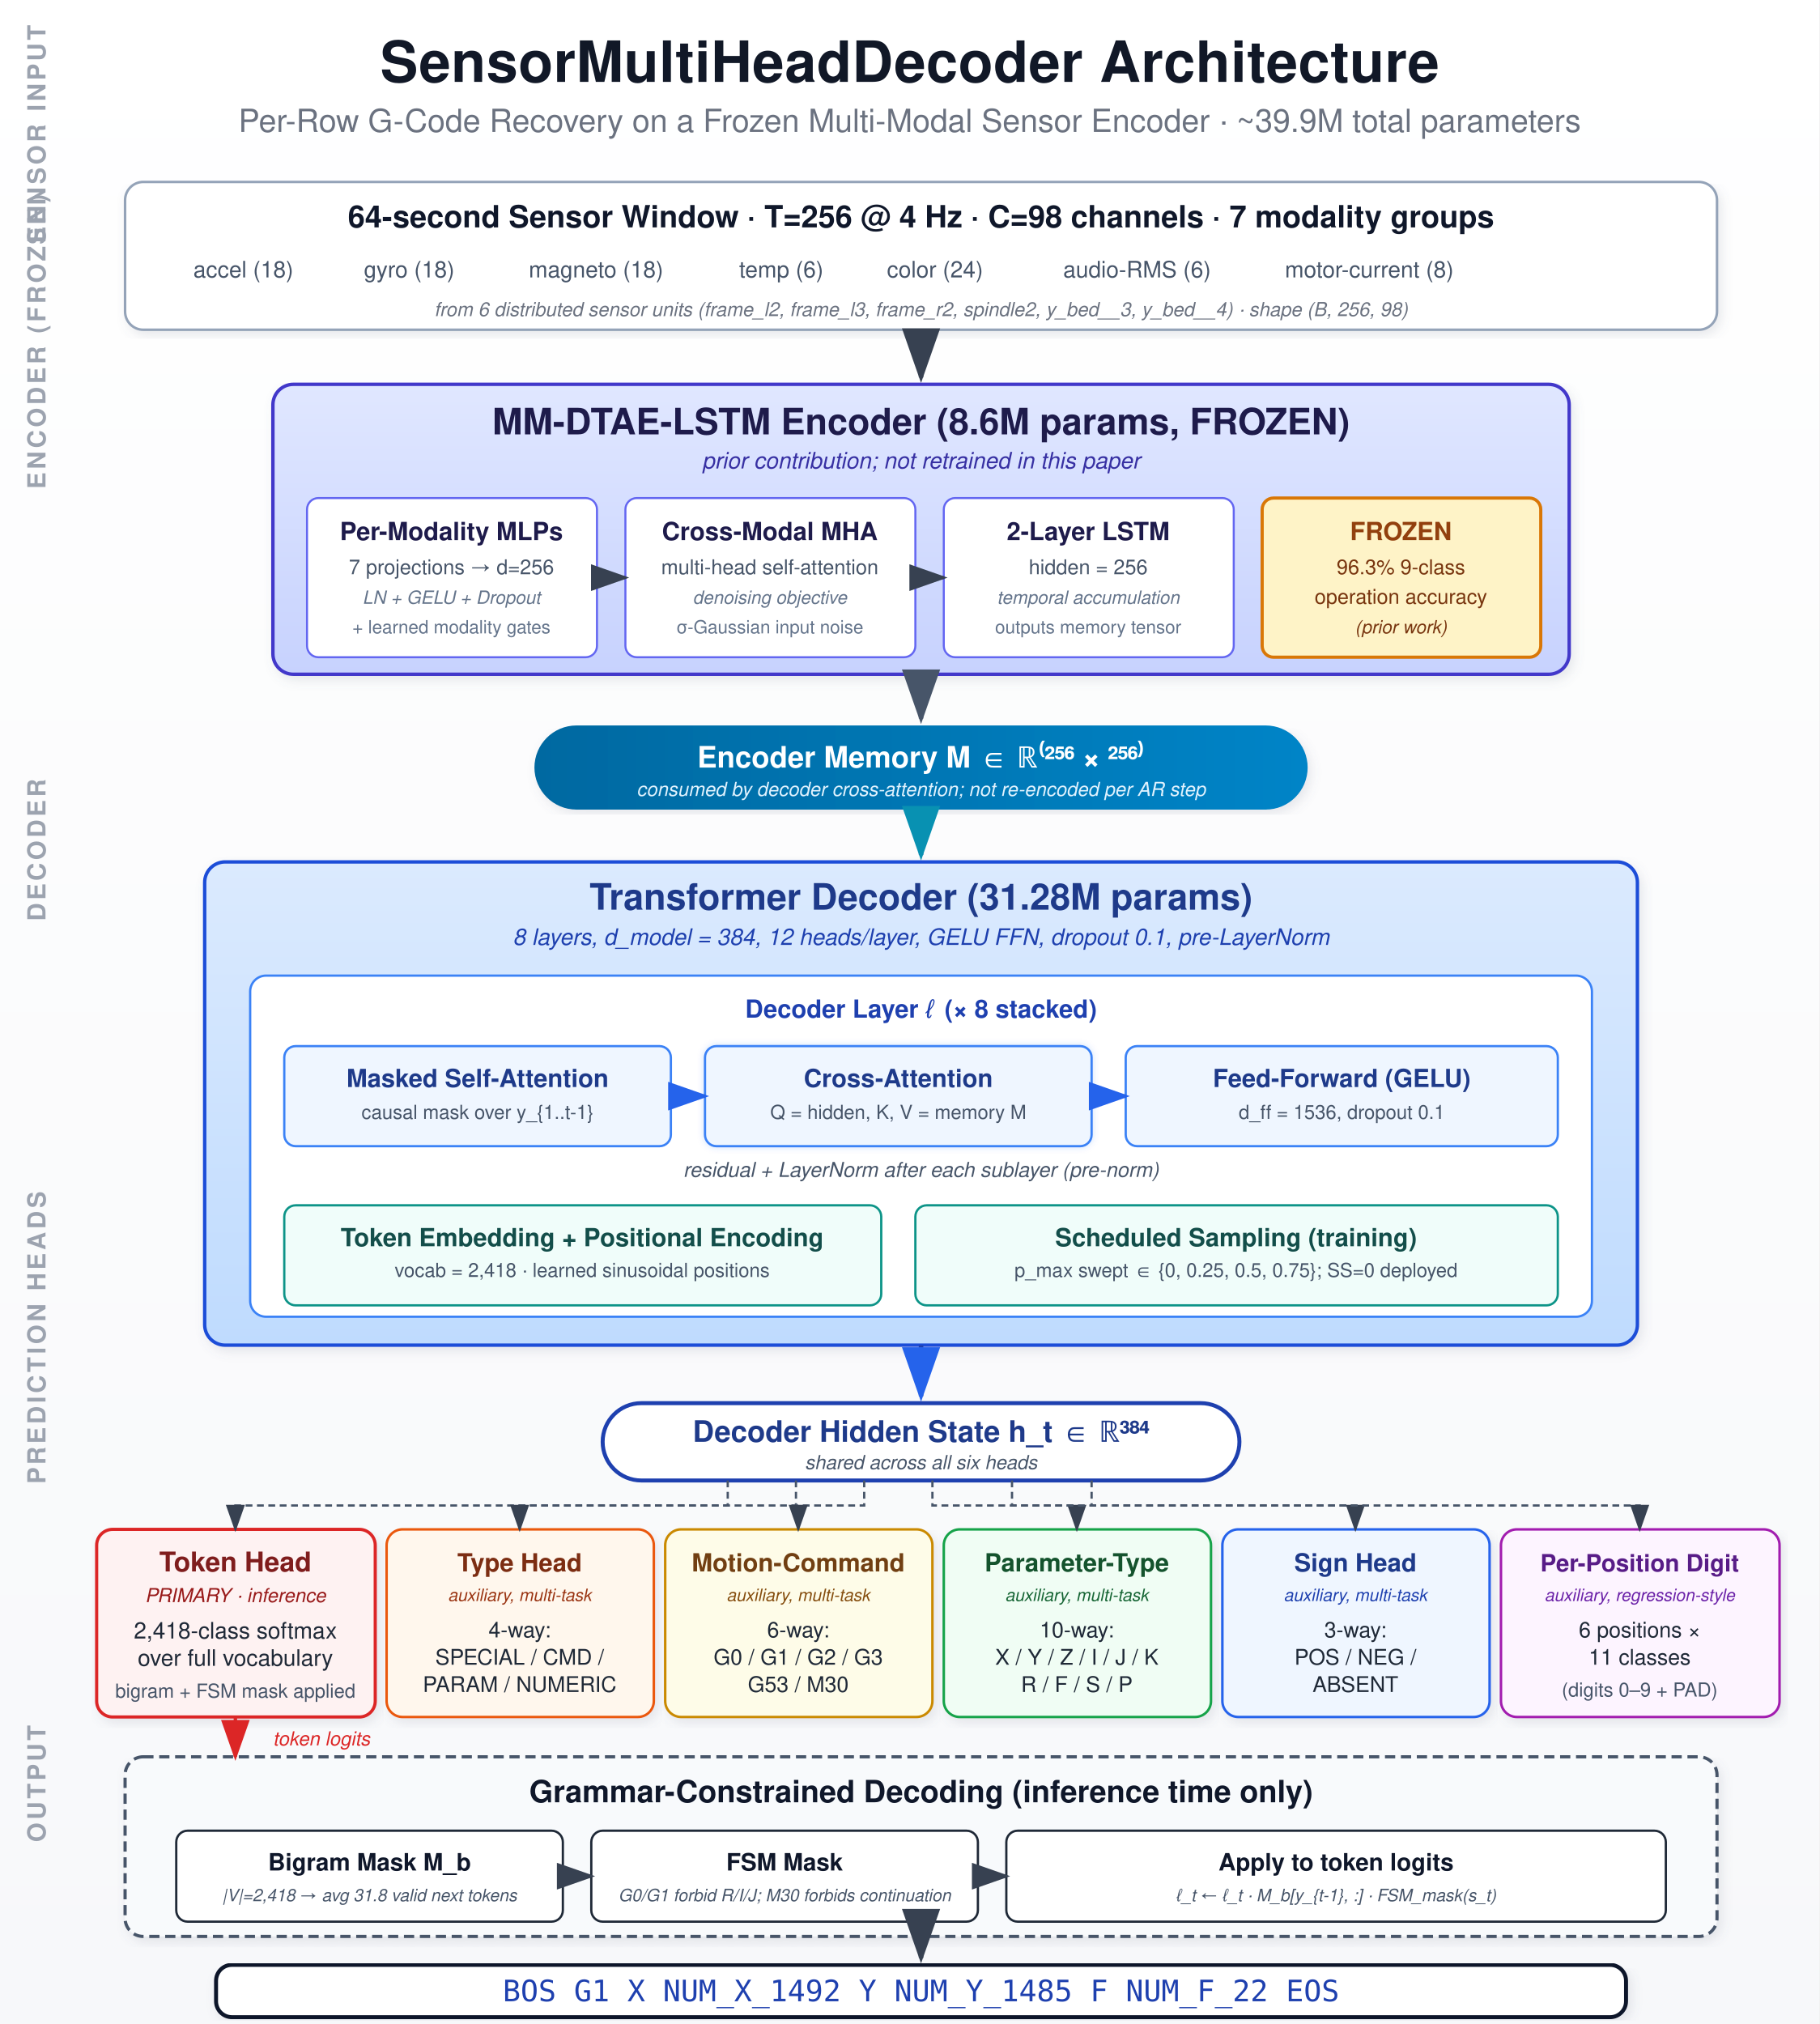
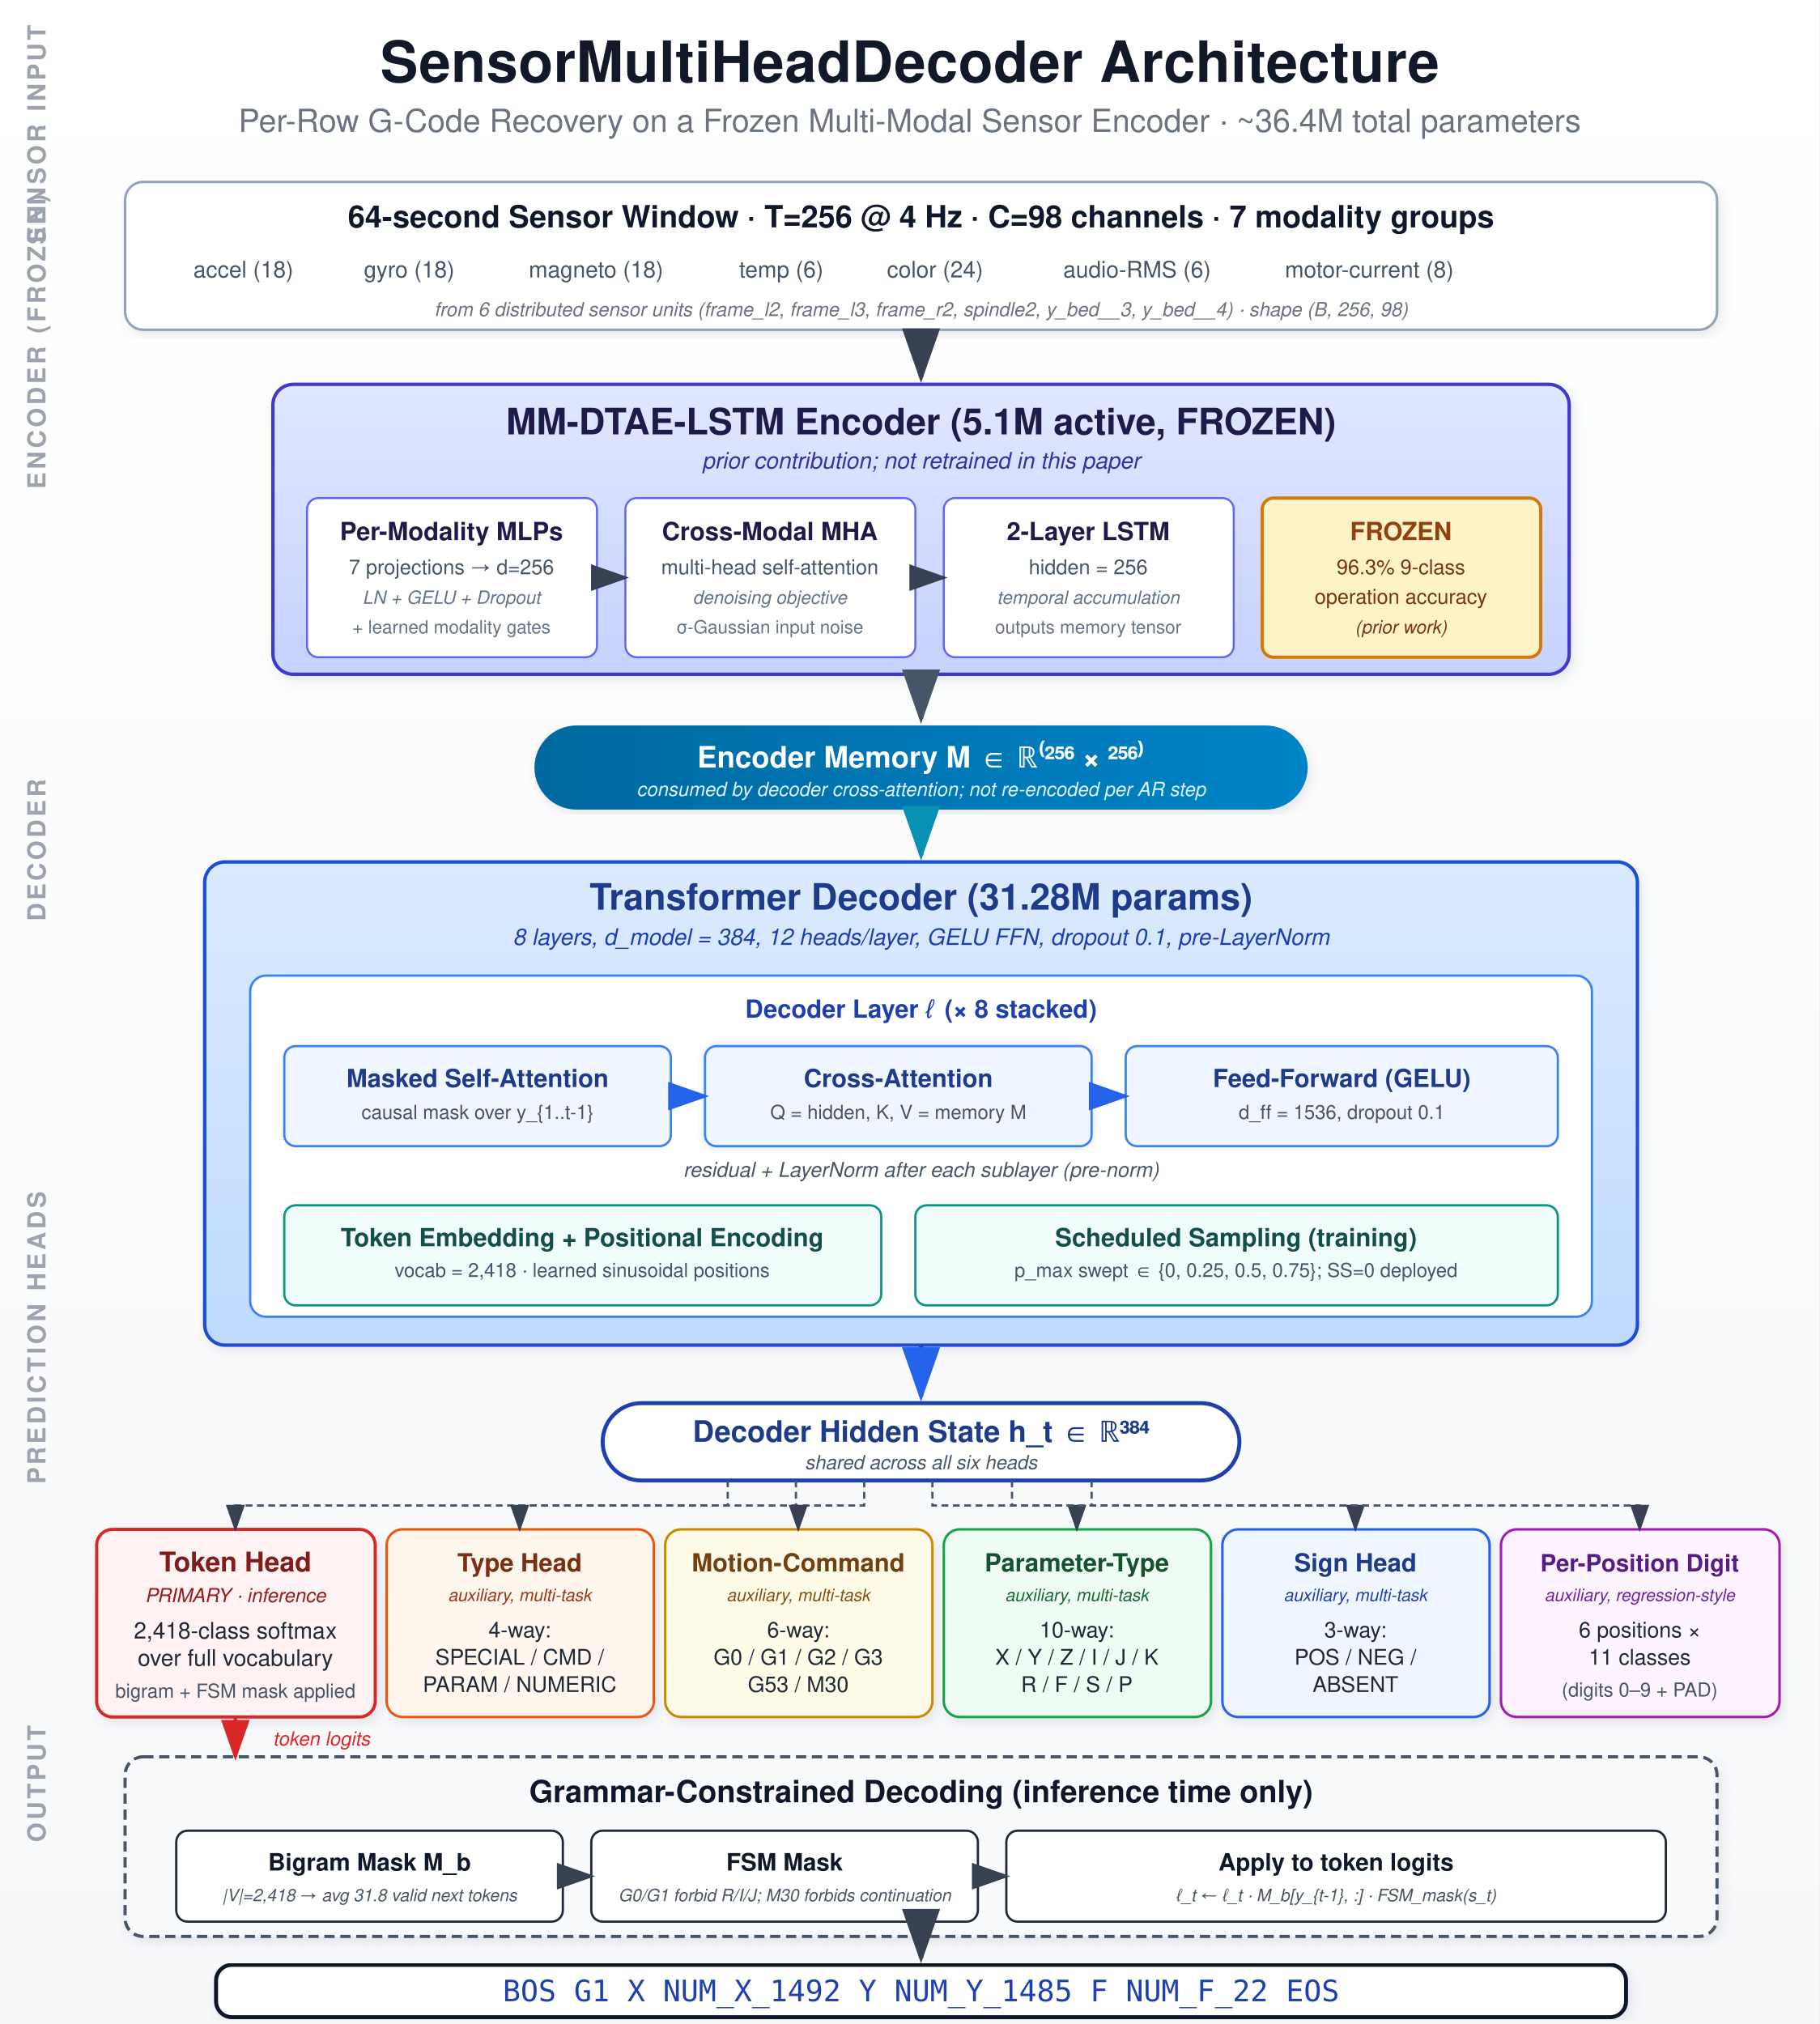
<svg xmlns="http://www.w3.org/2000/svg" viewBox="0 0 1600 1780" width="1600" height="1780" font-family="Helvetica,Arial,sans-serif">
  <defs>
    <linearGradient id="bg-grad" x1="0" y1="0" x2="0" y2="1">
      <stop offset="0%" stop-color="#FFFFFF" />
      <stop offset="100%" stop-color="#F7F8FA" />
    </linearGradient>
    <filter id="shadow-lg" x="-3%" y="-2%" width="106%" height="108%">
      <feDropShadow dx="3" dy="4" stdDeviation="5" flood-color="#64748B" flood-opacity="0.15" />
    </filter>
    <filter id="glow-blue" x="-2%" y="-8%" width="104%" height="116%">
      <feDropShadow dx="0" dy="0" stdDeviation="3" flood-color="#2563EB" flood-opacity="0.18" />
    </filter>
    <linearGradient id="mem-grad" x1="0" y1="0" x2="1" y2="0">
      <stop offset="0%" stop-color="#0369A1" />
      <stop offset="100%" stop-color="#0284C7" />
    </linearGradient>
    <linearGradient id="enc-grad" x1="0" y1="0" x2="0" y2="1">
      <stop offset="0%" stop-color="#E0E7FF" />
      <stop offset="100%" stop-color="#C7D2FE" />
    </linearGradient>
    <linearGradient id="dec-grad" x1="0" y1="0" x2="0" y2="1">
      <stop offset="0%" stop-color="#DBEAFE" />
      <stop offset="100%" stop-color="#BFDBFE" />
    </linearGradient>
    <marker id="a" viewBox="0 0 10 7" refX="9" refY="3.5" markerWidth="12" markerHeight="10" orient="auto">
      <polygon points="0 0,10 3.5,0 7" fill="#374151" />
    </marker>
    <marker id="a-bl" viewBox="0 0 10 7" refX="9" refY="3.5" markerWidth="12" markerHeight="10" orient="auto">
      <polygon points="0 0,10 3.5,0 7" fill="#2563EB" />
    </marker>
    <marker id="a-rd" viewBox="0 0 10 7" refX="9" refY="3.5" markerWidth="12" markerHeight="10" orient="auto">
      <polygon points="0 0,10 3.5,0 7" fill="#DC2626" />
    </marker>
    <marker id="a-tl" viewBox="0 0 10 7" refX="9" refY="3.5" markerWidth="12" markerHeight="10" orient="auto">
      <polygon points="0 0,10 3.5,0 7" fill="#0891B2" />
    </marker>
    <marker id="a-frz" viewBox="0 0 10 7" refX="9" refY="3.5" markerWidth="12" markerHeight="10" orient="auto">
      <polygon points="0 0,10 3.5,0 7" fill="#475569" />
    </marker>
  </defs>
  <rect width="1600" height="1780" fill="url(#bg-grad)" />
  <text x="800" y="72" text-anchor="middle" font-size="50" font-weight="700" fill="#111827" letter-spacing="0.4">SensorMultiHeadDecoder Architecture</text>
-   <text x="800" y="116" text-anchor="middle" font-size="28" fill="#6B7280">Per-Row G-Code Recovery on a Frozen Multi-Modal Sensor Encoder  ·  ~39.9M total parameters</text>
+   <text x="800" y="116" text-anchor="middle" font-size="28" fill="#6B7280">Per-Row G-Code Recovery on a Frozen Multi-Modal Sensor Encoder  ·  ~36.4M total parameters</text>
  <g font-size="22" font-weight="700" fill="#9CA3AF" letter-spacing="2.6" text-anchor="start">
    <text x="40" y="215" transform="rotate(-90,40,215)">SENSOR INPUT</text>
    <text x="40" y="430" transform="rotate(-90,40,430)">ENCODER (FROZEN)</text>
    <text x="40" y="810" transform="rotate(-90,40,810)">DECODER</text>
    <text x="40" y="1305" transform="rotate(-90,40,1305)">PREDICTION HEADS</text>
    <text x="40" y="1620" transform="rotate(-90,40,1620)">OUTPUT</text>
  </g>
  <g>
    <rect x="110" y="160" width="1400" height="130" rx="16" fill="#FFFFFF" stroke="#94A3B8" stroke-width="2.2" filter="url(#shadow-lg)" />
    <text x="810" y="200" text-anchor="middle" font-size="27" font-weight="700" fill="#0F172A">64-second Sensor Window  ·  T=256 @ 4 Hz  ·  C=98 channels  ·  7 modality groups</text>
    <g font-size="20" fill="#475569">
      <text x="170" y="244">accel (18)</text>
      <text x="320" y="244">gyro (18)</text>
      <text x="465" y="244">magneto (18)</text>
      <text x="650" y="244">temp (6)</text>
      <text x="780" y="244">color (24)</text>
      <text x="935" y="244">audio-RMS (6)</text>
      <text x="1130" y="244">motor-current (8)</text>
    </g>
    <text x="810" y="278" text-anchor="middle" font-size="17" fill="#6B7280" font-style="italic">from 6 distributed sensor units (frame_l2, frame_l3, frame_r2, spindle2, y_bed__3, y_bed__4)  ·  shape (B, 256, 98)</text>
  </g>
  <path d="M 810 290 L 810 332" stroke="#374151" stroke-width="4" fill="none" marker-end="url(#a)" />
  <g>
    <rect x="240" y="338" width="1140" height="255" rx="18" fill="url(#enc-grad)" stroke="#4338CA" stroke-width="3" filter="url(#shadow-lg)" />
-     <text x="810" y="382" text-anchor="middle" font-size="32" font-weight="700" fill="#1E1B4B">MM-DTAE-LSTM Encoder  (8.6M params, FROZEN)</text>
+     <text x="810" y="382" text-anchor="middle" font-size="32" font-weight="700" fill="#1E1B4B">MM-DTAE-LSTM Encoder  (5.1M active, FROZEN)</text>
    <text x="810" y="412" text-anchor="middle" font-size="20" fill="#3730A3" font-style="italic">prior contribution; not retrained in this paper</text>
    <g>
      <rect x="270" y="438" width="255" height="140" rx="10" fill="#FFFFFF" stroke="#6366F1" stroke-width="1.8" />
      <text x="397" y="475" text-anchor="middle" font-size="22" font-weight="700" fill="#1E1B4B">Per-Modality MLPs</text>
      <text x="397" y="505" text-anchor="middle" font-size="18" fill="#475569">7 projections → d=256</text>
      <text x="397" y="531" text-anchor="middle" font-size="16" fill="#64748B" font-style="italic">LN + GELU + Dropout</text>
      <text x="397" y="557" text-anchor="middle" font-size="16" fill="#64748B">+ learned modality gates</text>
    </g>
    <g>
      <rect x="550" y="438" width="255" height="140" rx="10" fill="#FFFFFF" stroke="#6366F1" stroke-width="1.8" />
      <text x="677" y="475" text-anchor="middle" font-size="22" font-weight="700" fill="#1E1B4B">Cross-Modal MHA</text>
      <text x="677" y="505" text-anchor="middle" font-size="18" fill="#475569">multi-head self-attention</text>
      <text x="677" y="531" text-anchor="middle" font-size="16" fill="#64748B" font-style="italic">denoising objective</text>
      <text x="677" y="557" text-anchor="middle" font-size="16" fill="#64748B">σ-Gaussian input noise</text>
    </g>
    <g>
      <rect x="830" y="438" width="255" height="140" rx="10" fill="#FFFFFF" stroke="#6366F1" stroke-width="1.8" />
      <text x="957" y="475" text-anchor="middle" font-size="22" font-weight="700" fill="#1E1B4B">2-Layer LSTM</text>
      <text x="957" y="505" text-anchor="middle" font-size="18" fill="#475569">hidden = 256</text>
      <text x="957" y="531" text-anchor="middle" font-size="16" fill="#64748B" font-style="italic">temporal accumulation</text>
      <text x="957" y="557" text-anchor="middle" font-size="16" fill="#64748B">outputs memory tensor</text>
    </g>
    <g>
      <rect x="1110" y="438" width="245" height="140" rx="10" fill="#FEF3C7" stroke="#D97706" stroke-width="2.8" />
      <text x="1232" y="475" text-anchor="middle" font-size="22" font-weight="700" fill="#92400E">FROZEN</text>
      <text x="1232" y="505" text-anchor="middle" font-size="18" fill="#78350F">96.3% 9-class</text>
      <text x="1232" y="531" text-anchor="middle" font-size="18" fill="#78350F">operation accuracy</text>
      <text x="1232" y="557" text-anchor="middle" font-size="16" fill="#78350F" font-style="italic">(prior work)</text>
    </g>
    <path d="M 525 508 L 550 508" stroke="#374151" stroke-width="2.8" fill="none" marker-end="url(#a)" />
    <path d="M 805 508 L 830 508" stroke="#374151" stroke-width="2.8" fill="none" marker-end="url(#a)" />
  </g>
  <path d="M 810 593 L 810 632" stroke="#475569" stroke-width="4" fill="none" marker-end="url(#a-frz)" />
  <g>
    <rect x="470" y="638" width="680" height="74" rx="37" fill="url(#mem-grad)" filter="url(#shadow-lg)" />
    <text x="810" y="675" text-anchor="middle" font-size="26" font-weight="700" fill="#FFFFFF">Encoder Memory  M ∈ ℝ⁽²⁵⁶ × ²⁵⁶⁾</text>
    <text x="810" y="700" text-anchor="middle" font-size="17" fill="#E0F2FE" font-style="italic">consumed by decoder cross-attention; not re-encoded per AR step</text>
  </g>
  <path d="M 810 712 L 810 752" stroke="#0369A1" stroke-width="4" fill="none" marker-end="url(#a-tl)" />
  <g>
    <rect x="180" y="758" width="1260" height="425" rx="18" fill="url(#dec-grad)" stroke="#1D4ED8" stroke-width="3" filter="url(#shadow-lg)" />
    <text x="810" y="800" text-anchor="middle" font-size="32" font-weight="700" fill="#1E3A8A">Transformer Decoder  (31.28M params)</text>
    <text x="810" y="831" text-anchor="middle" font-size="20" fill="#1E40AF" font-style="italic">8 layers, d_model = 384, 12 heads/layer, GELU FFN, dropout 0.1, pre-LayerNorm</text>
    <g>
      <rect x="220" y="858" width="1180" height="300" rx="14" fill="#FFFFFF" stroke="#3B82F6" stroke-width="2" />
      <text x="810" y="895" text-anchor="middle" font-size="22" font-weight="700" fill="#1E40AF">Decoder Layer ℓ  (× 8 stacked)</text>
      <g>
        <rect x="250" y="920" width="340" height="88" rx="10" fill="#EFF6FF" stroke="#3B82F6" stroke-width="2" />
        <text x="420" y="956" text-anchor="middle" font-size="22" font-weight="700" fill="#1E3A8A">Masked Self-Attention</text>
        <text x="420" y="984" text-anchor="middle" font-size="17" fill="#475569">causal mask over y_{1..t-1}</text>
      </g>
      <g>
        <rect x="620" y="920" width="340" height="88" rx="10" fill="#EFF6FF" stroke="#3B82F6" stroke-width="2" filter="url(#glow-blue)" />
        <text x="790" y="956" text-anchor="middle" font-size="22" font-weight="700" fill="#1E3A8A">Cross-Attention</text>
        <text x="790" y="984" text-anchor="middle" font-size="17" fill="#475569">Q = hidden,  K, V = memory M</text>
      </g>
      <g>
        <rect x="990" y="920" width="380" height="88" rx="10" fill="#EFF6FF" stroke="#3B82F6" stroke-width="2" />
        <text x="1180" y="956" text-anchor="middle" font-size="22" font-weight="700" fill="#1E3A8A">Feed-Forward (GELU)</text>
        <text x="1180" y="984" text-anchor="middle" font-size="17" fill="#475569">d_ff = 1536, dropout 0.1</text>
      </g>
      <path d="M 590 964 L 620 964" stroke="#1E40AF" stroke-width="3" fill="none" marker-end="url(#a-bl)" />
      <path d="M 960 964 L 990 964" stroke="#1E40AF" stroke-width="3" fill="none" marker-end="url(#a-bl)" />
      <text x="810" y="1035" text-anchor="middle" font-size="18" fill="#475569" font-style="italic">residual + LayerNorm after each sublayer (pre-norm)</text>
      <g>
        <rect x="250" y="1060" width="525" height="88" rx="10" fill="#F0FDFA" stroke="#0D9488" stroke-width="2" />
        <text x="512" y="1096" text-anchor="middle" font-size="22" font-weight="700" fill="#134E4A">Token Embedding + Positional Encoding</text>
        <text x="512" y="1123" text-anchor="middle" font-size="17" fill="#475569">vocab = 2,418  ·  learned sinusoidal positions</text>
      </g>
      <g>
        <rect x="805" y="1060" width="565" height="88" rx="10" fill="#F0FDFA" stroke="#0D9488" stroke-width="2" />
        <text x="1087" y="1096" text-anchor="middle" font-size="22" font-weight="700" fill="#134E4A">Scheduled Sampling (training)</text>
        <text x="1087" y="1123" text-anchor="middle" font-size="17" fill="#475569">p_max swept ∈ {0, 0.25, 0.5, 0.75};  SS=0 deployed</text>
      </g>
    </g>
  </g>
  <path d="M 810 1183 L 810 1228" stroke="#1E40AF" stroke-width="4" fill="none" marker-end="url(#a-bl)" />
  <g>
    <rect x="530" y="1234" width="560" height="68" rx="34" fill="#FFFFFF" stroke="#1E40AF" stroke-width="3.5" />
    <text x="810" y="1268" text-anchor="middle" font-size="26" font-weight="700" fill="#1E3A8A">Decoder Hidden State  h_t ∈ ℝ³⁸⁴</text>
    <text x="810" y="1292" text-anchor="middle" font-size="17" fill="#475569" font-style="italic">shared across all six heads</text>
  </g>
  <g>
    <g>
      <rect x="85" y="1345" width="245" height="165" rx="14" fill="#FEF2F2" stroke="#DC2626" stroke-width="2.8" filter="url(#shadow-lg)" />
      <text x="207" y="1382" text-anchor="middle" font-size="24" font-weight="700" fill="#7F1D1D">Token Head</text>
      <text x="207" y="1409" text-anchor="middle" font-size="17" fill="#991B1B" font-style="italic">PRIMARY · inference</text>
      <text x="207" y="1441" text-anchor="middle" font-size="20" fill="#1F2937">2,418-class softmax</text>
      <text x="207" y="1465" text-anchor="middle" font-size="20" fill="#1F2937">over full vocabulary</text>
      <text x="207" y="1493" text-anchor="middle" font-size="17" fill="#475569">bigram + FSM mask applied</text>
    </g>
    <g>
      <rect x="340" y="1345" width="235" height="165" rx="14" fill="#FFF7ED" stroke="#EA580C" stroke-width="2.2" filter="url(#shadow-lg)" />
      <text x="457" y="1382" text-anchor="middle" font-size="22" font-weight="700" fill="#7C2D12">Type Head</text>
      <text x="457" y="1408" text-anchor="middle" font-size="15" fill="#9A3412" font-style="italic">auxiliary, multi-task</text>
      <text x="457" y="1440" text-anchor="middle" font-size="19" fill="#1F2937">4-way:</text>
      <text x="457" y="1464" text-anchor="middle" font-size="19" fill="#1F2937">SPECIAL / CMD /</text>
      <text x="457" y="1488" text-anchor="middle" font-size="19" fill="#1F2937">PARAM / NUMERIC</text>
    </g>
    <g>
      <rect x="585" y="1345" width="235" height="165" rx="14" fill="#FEFCE8" stroke="#CA8A04" stroke-width="2.2" filter="url(#shadow-lg)" />
      <text x="702" y="1382" text-anchor="middle" font-size="22" font-weight="700" fill="#713F12">Motion-Command</text>
      <text x="702" y="1408" text-anchor="middle" font-size="15" fill="#854D0E" font-style="italic">auxiliary, multi-task</text>
      <text x="702" y="1440" text-anchor="middle" font-size="19" fill="#1F2937">6-way:</text>
      <text x="702" y="1464" text-anchor="middle" font-size="19" fill="#1F2937">G0 / G1 / G2 / G3</text>
      <text x="702" y="1488" text-anchor="middle" font-size="19" fill="#1F2937">G53 / M30</text>
    </g>
    <g>
      <rect x="830" y="1345" width="235" height="165" rx="14" fill="#F0FDF4" stroke="#16A34A" stroke-width="2.2" filter="url(#shadow-lg)" />
      <text x="947" y="1382" text-anchor="middle" font-size="22" font-weight="700" fill="#14532D">Parameter-Type</text>
      <text x="947" y="1408" text-anchor="middle" font-size="15" fill="#166534" font-style="italic">auxiliary, multi-task</text>
      <text x="947" y="1440" text-anchor="middle" font-size="19" fill="#1F2937">10-way:</text>
      <text x="947" y="1464" text-anchor="middle" font-size="19" fill="#1F2937">X / Y / Z / I / J / K</text>
      <text x="947" y="1488" text-anchor="middle" font-size="19" fill="#1F2937">R / F / S / P</text>
    </g>
    <g>
      <rect x="1075" y="1345" width="235" height="165" rx="14" fill="#EFF6FF" stroke="#2563EB" stroke-width="2.2" filter="url(#shadow-lg)" />
      <text x="1192" y="1382" text-anchor="middle" font-size="22" font-weight="700" fill="#1E3A8A">Sign Head</text>
      <text x="1192" y="1408" text-anchor="middle" font-size="15" fill="#1E40AF" font-style="italic">auxiliary, multi-task</text>
      <text x="1192" y="1440" text-anchor="middle" font-size="19" fill="#1F2937">3-way:</text>
      <text x="1192" y="1464" text-anchor="middle" font-size="19" fill="#1F2937">POS / NEG /</text>
      <text x="1192" y="1488" text-anchor="middle" font-size="19" fill="#1F2937">ABSENT</text>
    </g>
    <g>
      <rect x="1320" y="1345" width="245" height="165" rx="14" fill="#FDF4FF" stroke="#A21CAF" stroke-width="2.2" filter="url(#shadow-lg)" />
      <text x="1442" y="1382" text-anchor="middle" font-size="21" font-weight="700" fill="#581C87">Per-Position Digit</text>
      <text x="1442" y="1408" text-anchor="middle" font-size="15" fill="#6B21A8" font-style="italic">auxiliary, regression-style</text>
      <text x="1442" y="1440" text-anchor="middle" font-size="19" fill="#1F2937">6 positions ×</text>
      <text x="1442" y="1464" text-anchor="middle" font-size="19" fill="#1F2937">11 classes</text>
      <text x="1442" y="1492" text-anchor="middle" font-size="17" fill="#475569">(digits 0–9 + PAD)</text>
    </g>
    <g stroke="#475569" stroke-width="2" fill="none" stroke-dasharray="6 4">
      <path d="M 640 1302 L 640 1324 L 207 1324 L 207 1345" marker-end="url(#a)" />
      <path d="M 700 1302 L 700 1324 L 457 1324 L 457 1345" marker-end="url(#a)" />
      <path d="M 760 1302 L 760 1324 L 702 1324 L 702 1345" marker-end="url(#a)" />
      <path d="M 820 1302 L 820 1324 L 947 1324 L 947 1345" marker-end="url(#a)" />
      <path d="M 890 1302 L 890 1324 L 1192 1324 L 1192 1345" marker-end="url(#a)" />
      <path d="M 960 1302 L 960 1324 L 1442 1324 L 1442 1345" marker-end="url(#a)" />
    </g>
  </g>
  <g>
    <rect x="110" y="1545" width="1400" height="158" rx="16" fill="#F8FAFC" stroke="#475569" stroke-width="2.8" stroke-dasharray="9 5" filter="url(#shadow-lg)" />
    <text x="810" y="1585" text-anchor="middle" font-size="27" font-weight="700" fill="#0F172A">Grammar-Constrained Decoding  (inference time only)</text>
    <g>
      <rect x="155" y="1610" width="340" height="80" rx="10" fill="#FFFFFF" stroke="#1F2937" stroke-width="2" />
      <text x="325" y="1645" text-anchor="middle" font-size="21" font-weight="700" fill="#0F172A">Bigram Mask  M_b</text>
      <text x="325" y="1672" text-anchor="middle" font-size="15" fill="#475569" font-style="italic">|V|=2,418 → avg 31.8 valid next tokens</text>
    </g>
    <g>
      <rect x="520" y="1610" width="340" height="80" rx="10" fill="#FFFFFF" stroke="#1F2937" stroke-width="2" />
      <text x="690" y="1645" text-anchor="middle" font-size="21" font-weight="700" fill="#0F172A">FSM Mask</text>
      <text x="690" y="1672" text-anchor="middle" font-size="15" fill="#475569" font-style="italic">G0/G1 forbid R/I/J;  M30 forbids continuation</text>
    </g>
    <g>
      <rect x="885" y="1610" width="580" height="80" rx="10" fill="#FFFFFF" stroke="#1F2937" stroke-width="2" />
      <text x="1175" y="1645" text-anchor="middle" font-size="21" font-weight="700" fill="#0F172A">Apply to token logits</text>
      <text x="1175" y="1672" text-anchor="middle" font-size="15" fill="#475569" font-style="italic">ℓ_t  ←  ℓ_t · M_b[y_{t-1}, :] · FSM_mask(s_t)</text>
    </g>
    <path d="M 495 1650 L 520 1650" stroke="#1F2937" stroke-width="2.8" fill="none" marker-end="url(#a)" />
    <path d="M 860 1650 L 885 1650" stroke="#1F2937" stroke-width="2.8" fill="none" marker-end="url(#a)" />
  </g>
  <path d="M 207 1510 L 207 1545" stroke="#DC2626" stroke-width="3" fill="none" marker-end="url(#a-rd)" />
  <text x="240" y="1535" font-size="17" fill="#DC2626" font-style="italic">token logits</text>
  <path d="M 810 1703 L 810 1722" stroke="#374151" stroke-width="4" fill="none" marker-end="url(#a)" />
  <g>
    <rect x="190" y="1728" width="1240" height="46" rx="14" fill="#FFFFFF" stroke="#0F172A" stroke-width="3.5" filter="url(#shadow-lg)" />
    <text x="810" y="1760" text-anchor="middle" font-family="Menlo,Monaco,monospace" font-size="26" fill="#1E40AF">BOS  G1  X  NUM_X_1492  Y  NUM_Y_1485  F  NUM_F_22  EOS</text>
  </g>
</svg>
